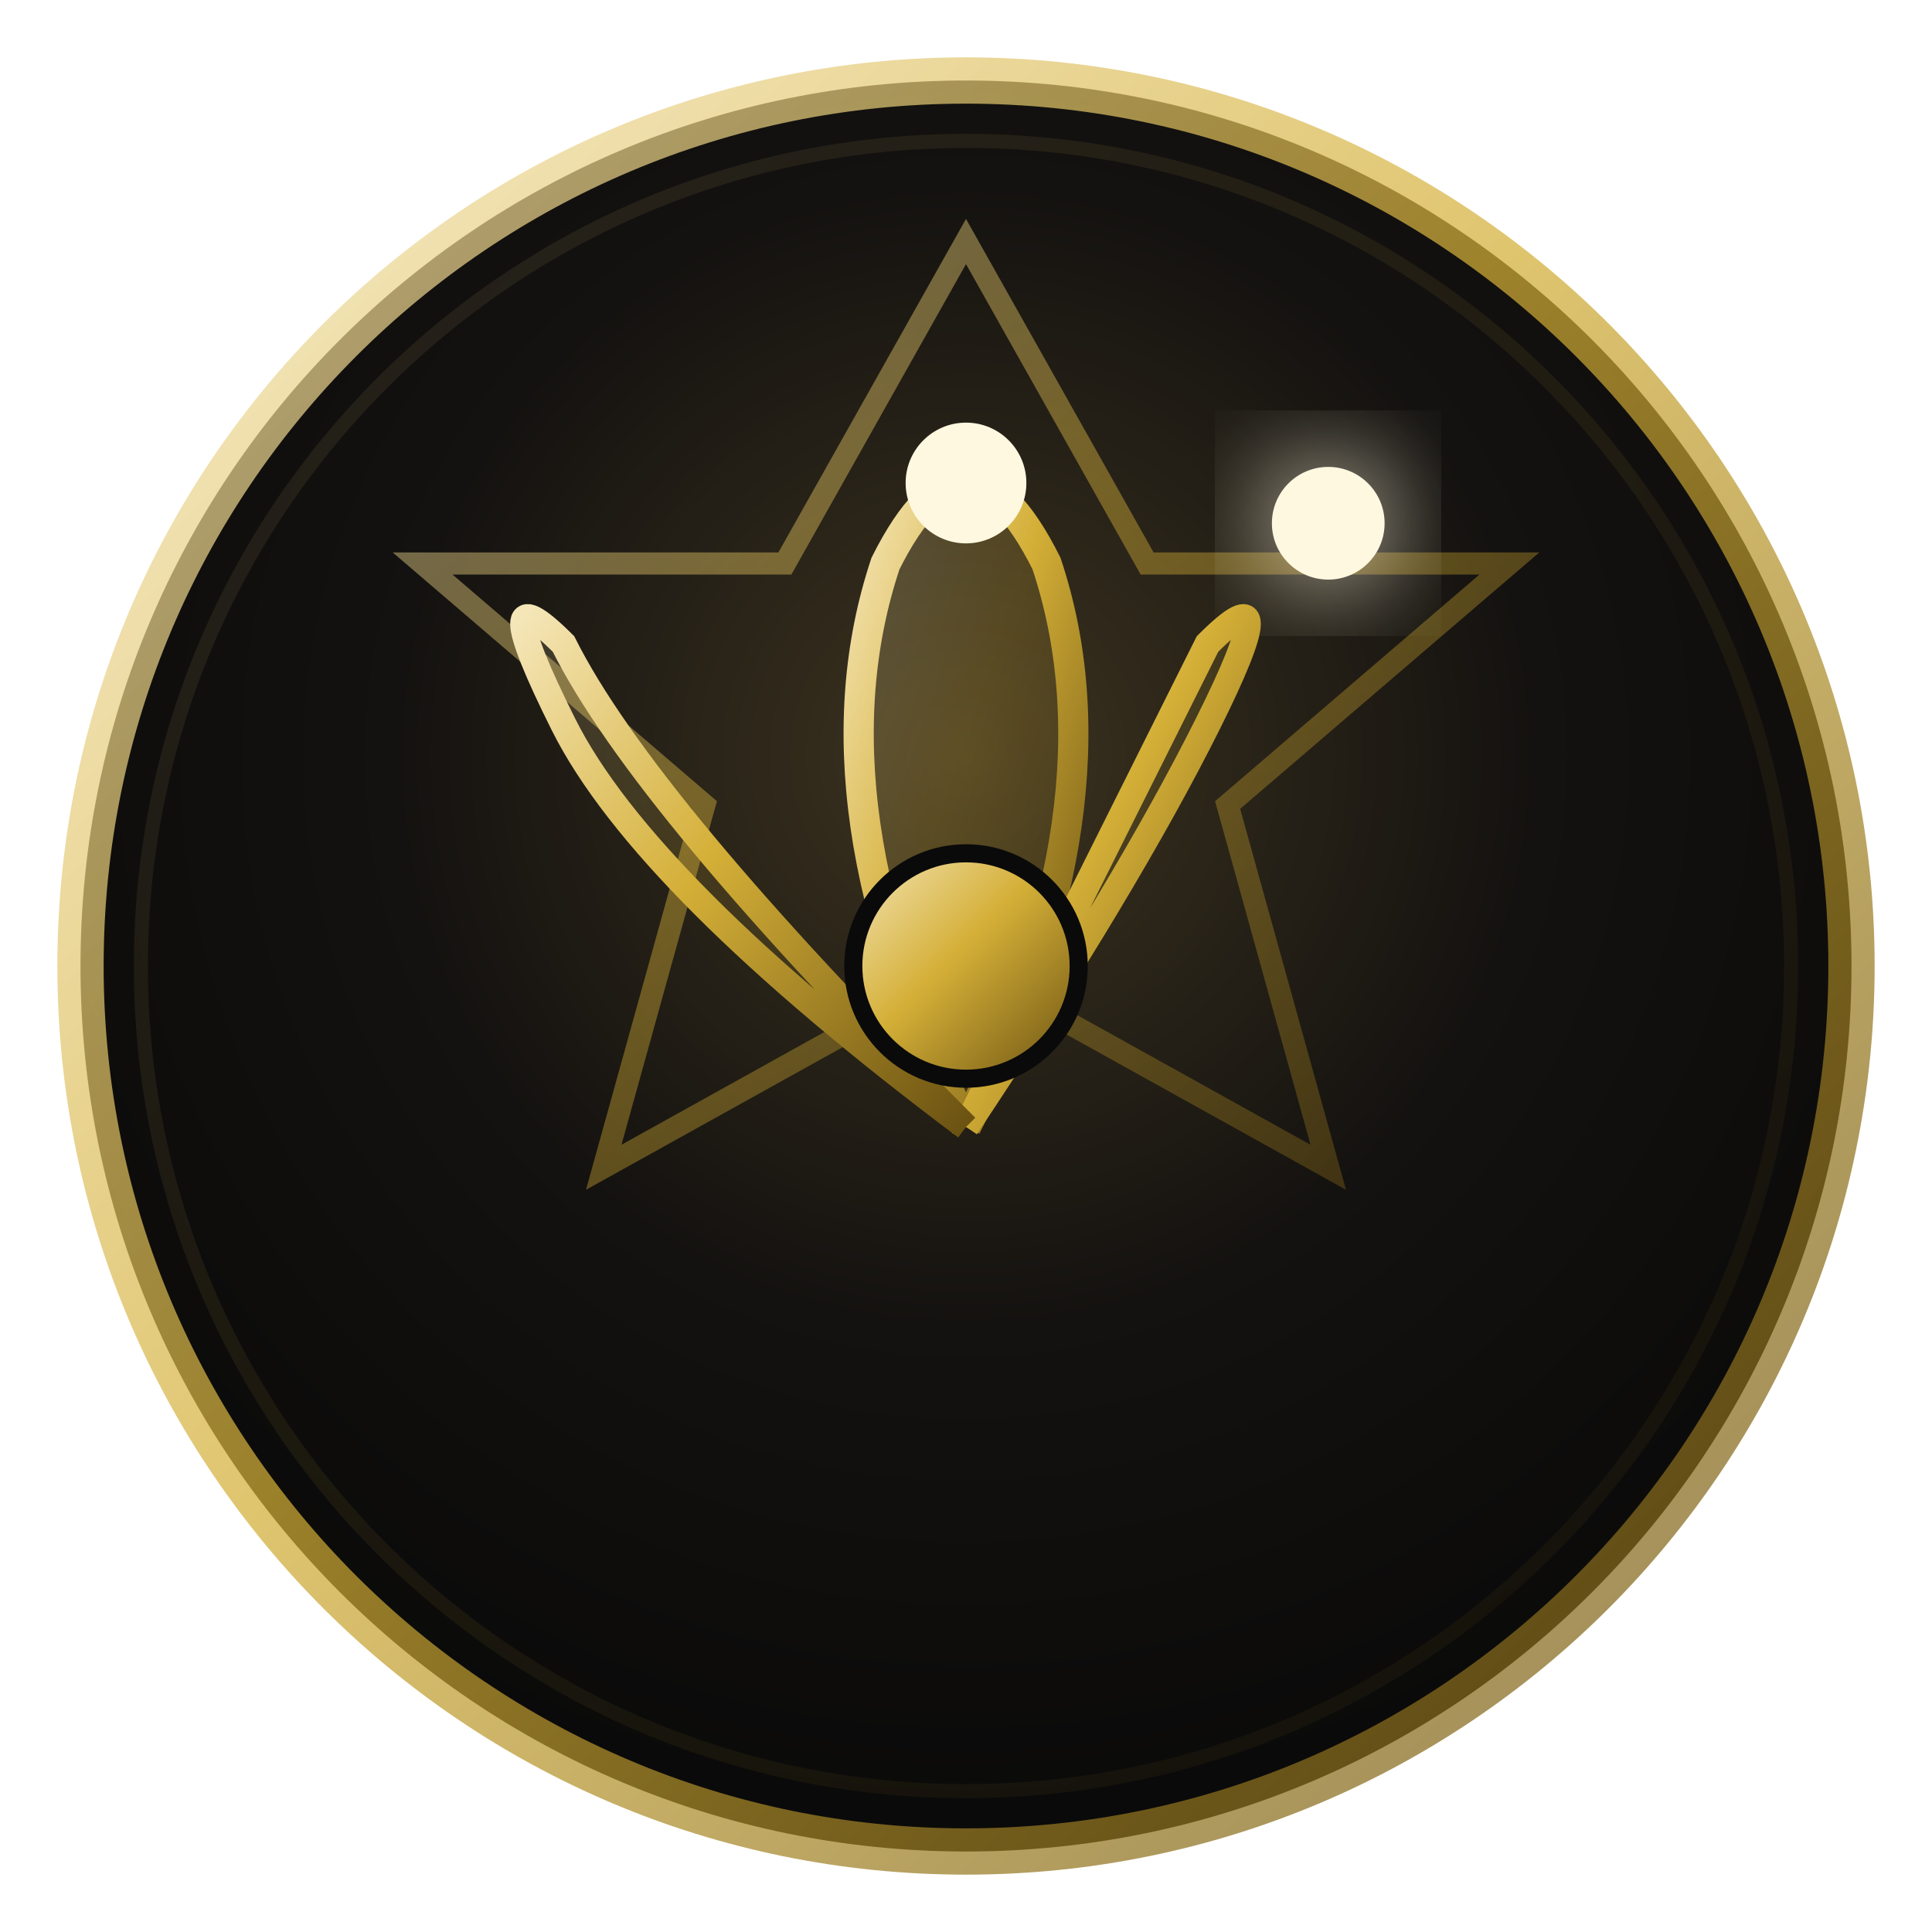
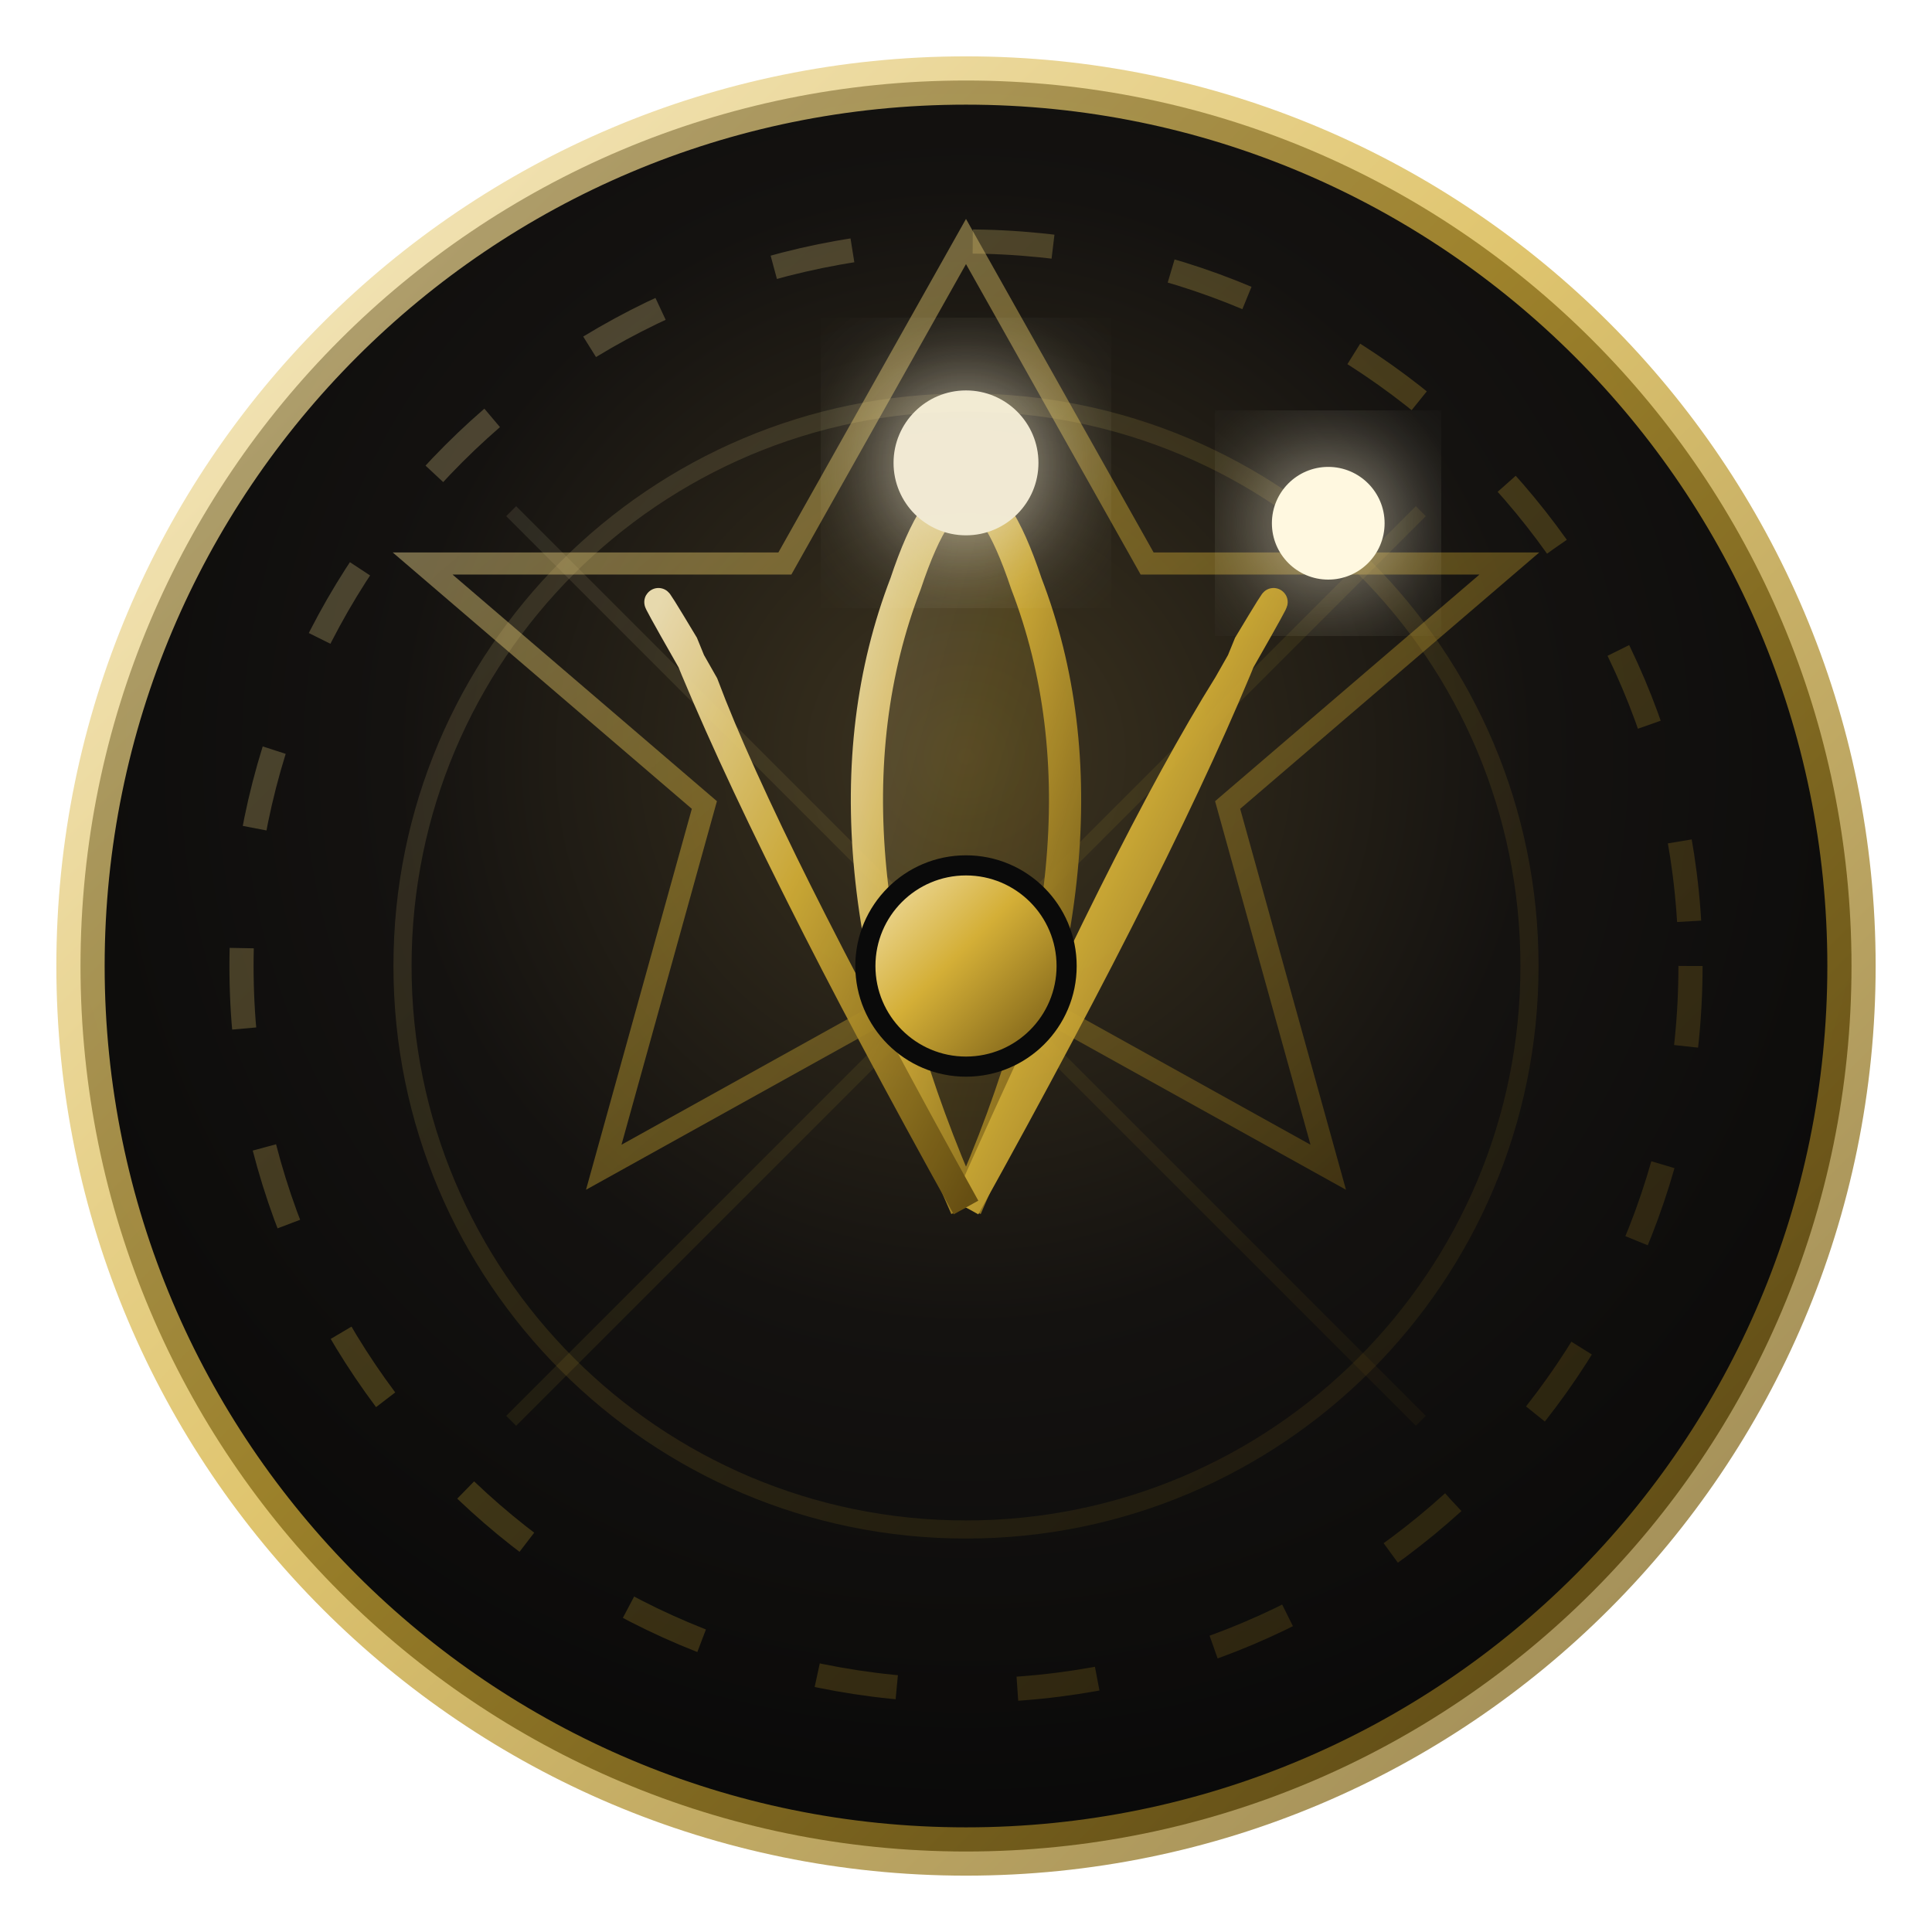
<svg xmlns="http://www.w3.org/2000/svg" viewBox="0 0 48 48" fill="none" aria-hidden="true">
  <defs>
-     <radialGradient id="drutvecklingsacredflat" cx="50%" cy="38%" r="68%">
+     <radialGradient id="dchutvecklingsacredflat8" cx="50%" cy="38%" r="68%">
      <stop offset="0%" stop-color="#3d3420" />
      <stop offset="48%" stop-color="#141210" />
      <stop offset="100%" stop-color="#080808" />
    </radialGradient>
-     <linearGradient id="grutvecklingsacredflat" x1="0" y1="0" x2="1" y2="1">
+     <linearGradient id="gchutvecklingsacredflat8" x1="0" y1="0" x2="1" y2="1">
      <stop offset="0%" stop-color="#f5e6b8" />
      <stop offset="45%" stop-color="#d4af37" />
      <stop offset="100%" stop-color="#6b5212" />
    </linearGradient>
-     <linearGradient id="frutvecklingsacredflat" x1="24" y1="4" x2="30" y2="20">
+     <linearGradient id="fchutvecklingsacredflat8" x1="24" y1="4" x2="30" y2="20">
      <stop offset="0%" stop-color="#fff8e0" />
      <stop offset="55%" stop-color="#ffb74d" />
      <stop offset="100%" stop-color="#c97808" />
    </linearGradient>
-     <filter id="glrutvecklingsacredflat" x="-50%" y="-50%" width="200%" height="200%">
+     <filter id="glchutvecklingsacredflat8" x="-50%" y="-50%" width="200%" height="200%">
      <feGaussianBlur stdDeviation="1.4" result="b" />
      <feMerge>
        <feMergeNode in="b" />
        <feMergeNode in="SourceGraphic" />
      </feMerge>
    </filter>
-     <linearGradient id="rimrutvecklingsacredflat" x1="0" y1="0" x2="1" y2="1">
+     <linearGradient id="rimchutvecklingsacredflat8" x1="0" y1="0" x2="1" y2="1">
      <stop offset="0%" stop-color="#5eead4" />
      <stop offset="40%" stop-color="#818cf8" />
      <stop offset="75%" stop-color="#d4af37" />
      <stop offset="100%" stop-color="#2dd4bf" />
    </linearGradient>
  </defs>
-   <circle cx="24" cy="24" r="22" fill="url(#drutvecklingsacredflat)" stroke="url(#grutvecklingsacredflat)" stroke-width="1.15" stroke-opacity="0.72" />
-   <circle cx="24" cy="24" r="20.5" stroke="url(#grutvecklingsacredflat)" stroke-opacity="0.08" stroke-width="0.35" fill="none" />
-   <g stroke="url(#grutvecklingsacredflat)" stroke-opacity="0.1" stroke-width="0.32">
+   <circle cx="24" cy="24" r="22" fill="url(#dchutvecklingsacredflat8)" stroke="url(#gchutvecklingsacredflat8)" stroke-width="1.2" stroke-opacity="0.72" />
+   <circle cx="24" cy="24" r="18" stroke="url(#gchutvecklingsacredflat8)" stroke-opacity="0.26" stroke-width="0.6" stroke-dasharray="2 3" fill="none" />
+   <circle cx="24" cy="24" r="14" stroke="url(#gchutvecklingsacredflat8)" stroke-opacity="0.14" stroke-width="0.45" fill="none" />
+   <g stroke="url(#gchutvecklingsacredflat8)" stroke-opacity="0.1" stroke-width="0.35">
+     <line x1="24" y1="8" x2="24" y2="40" />
+     <line x1="8" y1="24" x2="40" y2="24" />
+     <line x1="12.7" y1="12.7" x2="35.3" y2="35.3" />
+     <line x1="35.3" y1="12.7" x2="12.7" y2="35.3" />
+   </g>
+   <g stroke="url(#gchutvecklingsacredflat8)" stroke-opacity="0.1" stroke-width="0.32">
    <line x1="24" y1="6.5" x2="24" y2="9.2" transform="rotate(0 24 24)" />
    <line x1="24" y1="6.5" x2="24" y2="9.2" transform="rotate(22.5 24 24)" />
    <line x1="24" y1="6.5" x2="24" y2="9.2" transform="rotate(45 24 24)" />
    <line x1="24" y1="6.5" x2="24" y2="9.2" transform="rotate(67.5 24 24)" />
    <line x1="24" y1="6.5" x2="24" y2="9.2" transform="rotate(90 24 24)" />
    <line x1="24" y1="6.5" x2="24" y2="9.2" transform="rotate(112.5 24 24)" />
    <line x1="24" y1="6.5" x2="24" y2="9.2" transform="rotate(135 24 24)" />
    <line x1="24" y1="6.5" x2="24" y2="9.2" transform="rotate(157.5 24 24)" />
    <line x1="24" y1="6.5" x2="24" y2="9.2" transform="rotate(180 24 24)" />
    <line x1="24" y1="6.5" x2="24" y2="9.2" transform="rotate(202.5 24 24)" />
    <line x1="24" y1="6.5" x2="24" y2="9.2" transform="rotate(225 24 24)" />
    <line x1="24" y1="6.5" x2="24" y2="9.2" transform="rotate(247.5 24 24)" />
    <line x1="24" y1="6.5" x2="24" y2="9.2" transform="rotate(270 24 24)" />
    <line x1="24" y1="6.5" x2="24" y2="9.2" transform="rotate(292.5 24 24)" />
    <line x1="24" y1="6.5" x2="24" y2="9.2" transform="rotate(315 24 24)" />
    <line x1="24" y1="6.5" x2="24" y2="9.2" transform="rotate(337.5 24 24)" />
  </g>
-   <polygon points="24,6 28.5,14 37.5,14 30.5,20 33,29 24,24 15,29 17.5,20 10.5,14 19.5,14" fill="none" stroke="url(#grutvecklingsacredflat)" stroke-width="0.55" opacity="0.45" />
-   <g stroke="url(#grutvecklingsacredflat)" stroke-opacity="0.18" stroke-width="0.28">
+   <polygon points="24,6 28.5,14 37.5,14 30.5,20 33,29 24,24 15,29 17.5,20 10.5,14 19.5,14" fill="none" stroke="url(#gchutvecklingsacredflat8)" stroke-width="0.55" opacity="0.45" />
+   <g stroke="url(#gchutvecklingsacredflat8)" stroke-opacity="0.18" stroke-width="0.28">
    <line x1="24" y1="24" x2="24" y2="7" transform="rotate(0 24 24)" />
    <line x1="24" y1="24" x2="24" y2="7" transform="rotate(30 24 24)" />
    <line x1="24" y1="24" x2="24" y2="7" transform="rotate(60 24 24)" />
    <line x1="24" y1="24" x2="24" y2="7" transform="rotate(90 24 24)" />
    <line x1="24" y1="24" x2="24" y2="7" transform="rotate(120 24 24)" />
    <line x1="24" y1="24" x2="24" y2="7" transform="rotate(150 24 24)" />
  </g>
-   <circle cx="33" cy="13" r="1.4" fill="#fff8e0" filter="url(#glrutvecklingsacredflat)" />
-   <path d="M24 28 Q20 20 22 14 Q24 10 26 14 Q28 20 24 28" stroke="url(#grutvecklingsacredflat)" stroke-width="0.75" fill="url(#grutvecklingsacredflat)" fill-opacity="0.22" />
-   <path d="M24 28 Q28 20 30 16 Q32 14 30 18 Q28 22 24 28" stroke="url(#grutvecklingsacredflat)" stroke-width="0.65" fill="url(#grutvecklingsacredflat)" fill-opacity="0.16" />
-   <path d="M24 28 Q16 20 14 16 Q12 14 14 18 Q16 22 24 28" stroke="url(#grutvecklingsacredflat)" stroke-width="0.65" fill="url(#grutvecklingsacredflat)" fill-opacity="0.16" />
-   <circle cx="24" cy="12" r="1.5" fill="url(#frutvecklingsacredflat)" />
-   <circle cx="24" cy="24" r="2.8" fill="url(#grutvecklingsacredflat)" stroke="#0a0a0a" stroke-width="0.45" />
+   <circle cx="33" cy="13" r="1.4" fill="#fff8e0" filter="url(#glchutvecklingsacredflat8)" />
+   <g opacity="0.93">
+     <path d="M24 30 Q20 21 22.5 14.5 Q24 10 25.5 14.5 Q28 21 24 30" stroke="url(#gchutvecklingsacredflat8)" stroke-width="0.8" fill="url(#gchutvecklingsacredflat8)" fill-opacity="0.2" />
+     <path d="M24 30 Q29 21 31 16 Q32.5 13.5 30.5 17 Q28 21 24 30" stroke="url(#gchutvecklingsacredflat8)" stroke-width="0.7" fill="url(#gchutvecklingsacredflat8)" fill-opacity="0.14" />
+     <path d="M24 30 Q19 21 17 16 Q15.5 13.5 17.5 17 Q19 21 24 30" stroke="url(#gchutvecklingsacredflat8)" stroke-width="0.7" fill="url(#gchutvecklingsacredflat8)" fill-opacity="0.14" />
+     <circle cx="24" cy="11.5" r="1.8" fill="url(#fchutvecklingsacredflat8)" filter="url(#glchutvecklingsacredflat8)" />
+     <path d="M24 11.5 L24 8" stroke="url(#fchutvecklingsacredflat8)" stroke-width="0.4" opacity="0.6" />
+   </g>
+   <circle cx="24" cy="24" r="2.5" fill="url(#gchutvecklingsacredflat8)" stroke="#0a0a0a" stroke-width="0.5" />
</svg>
